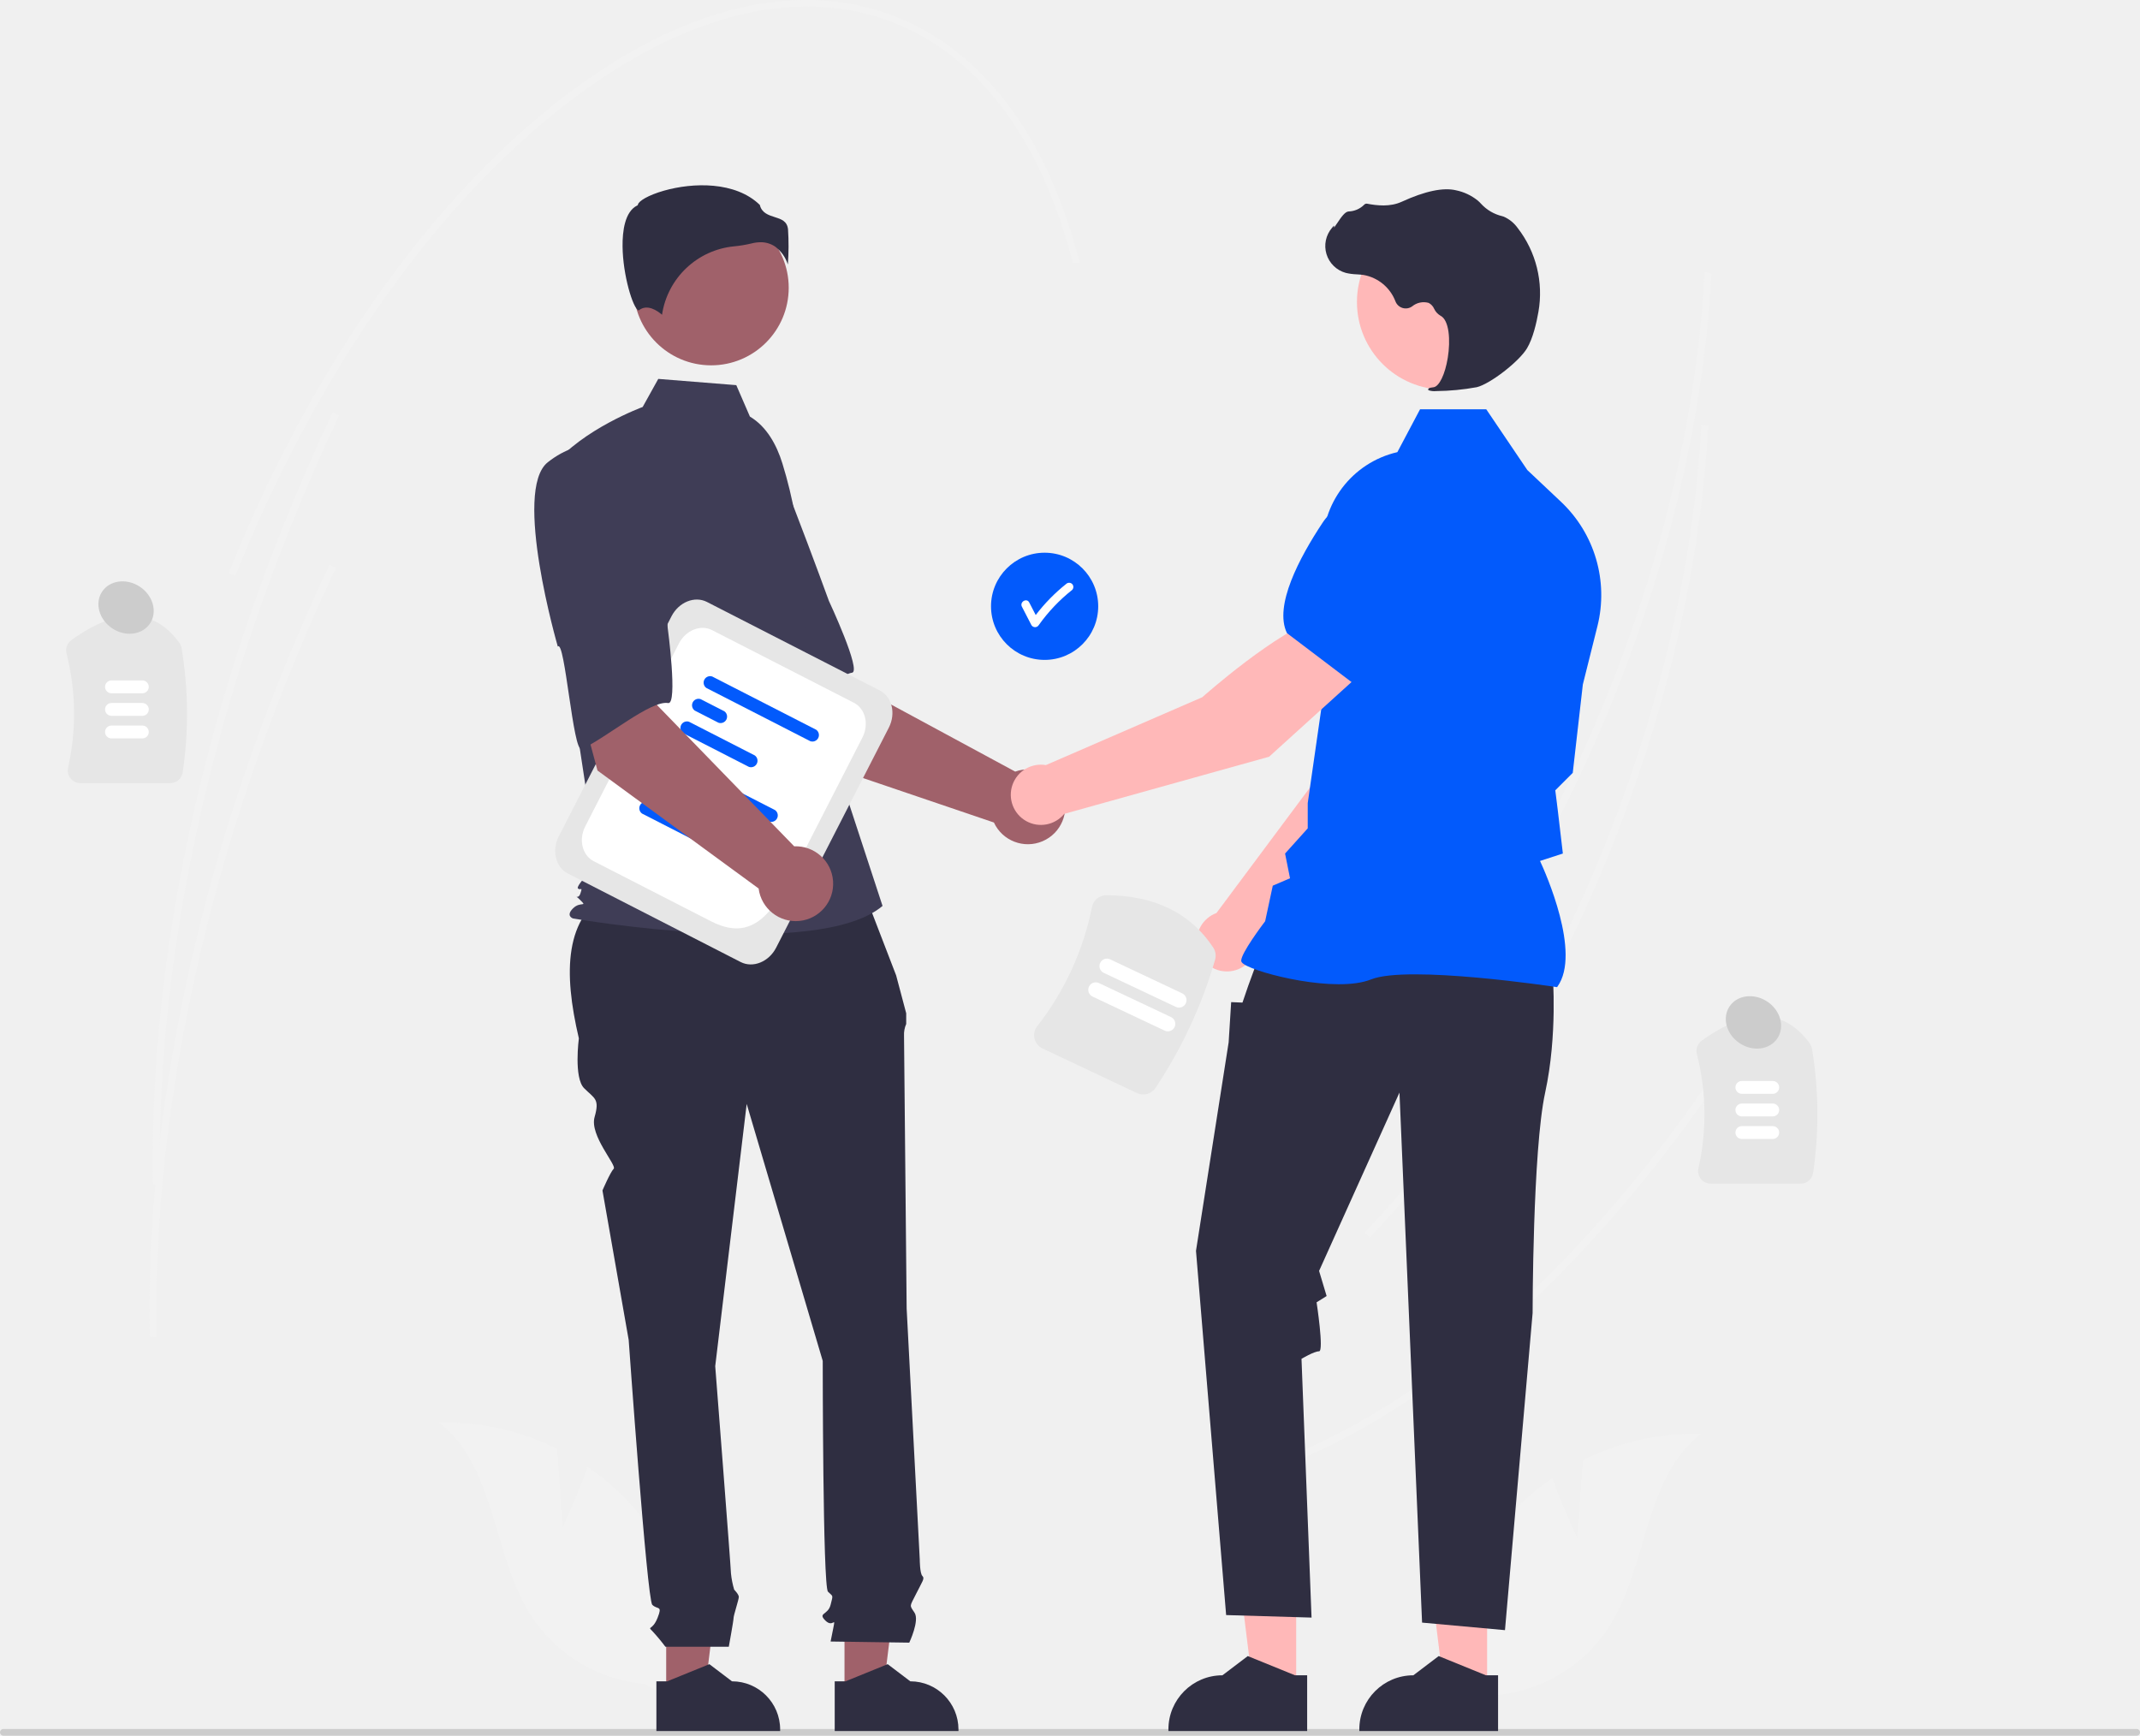
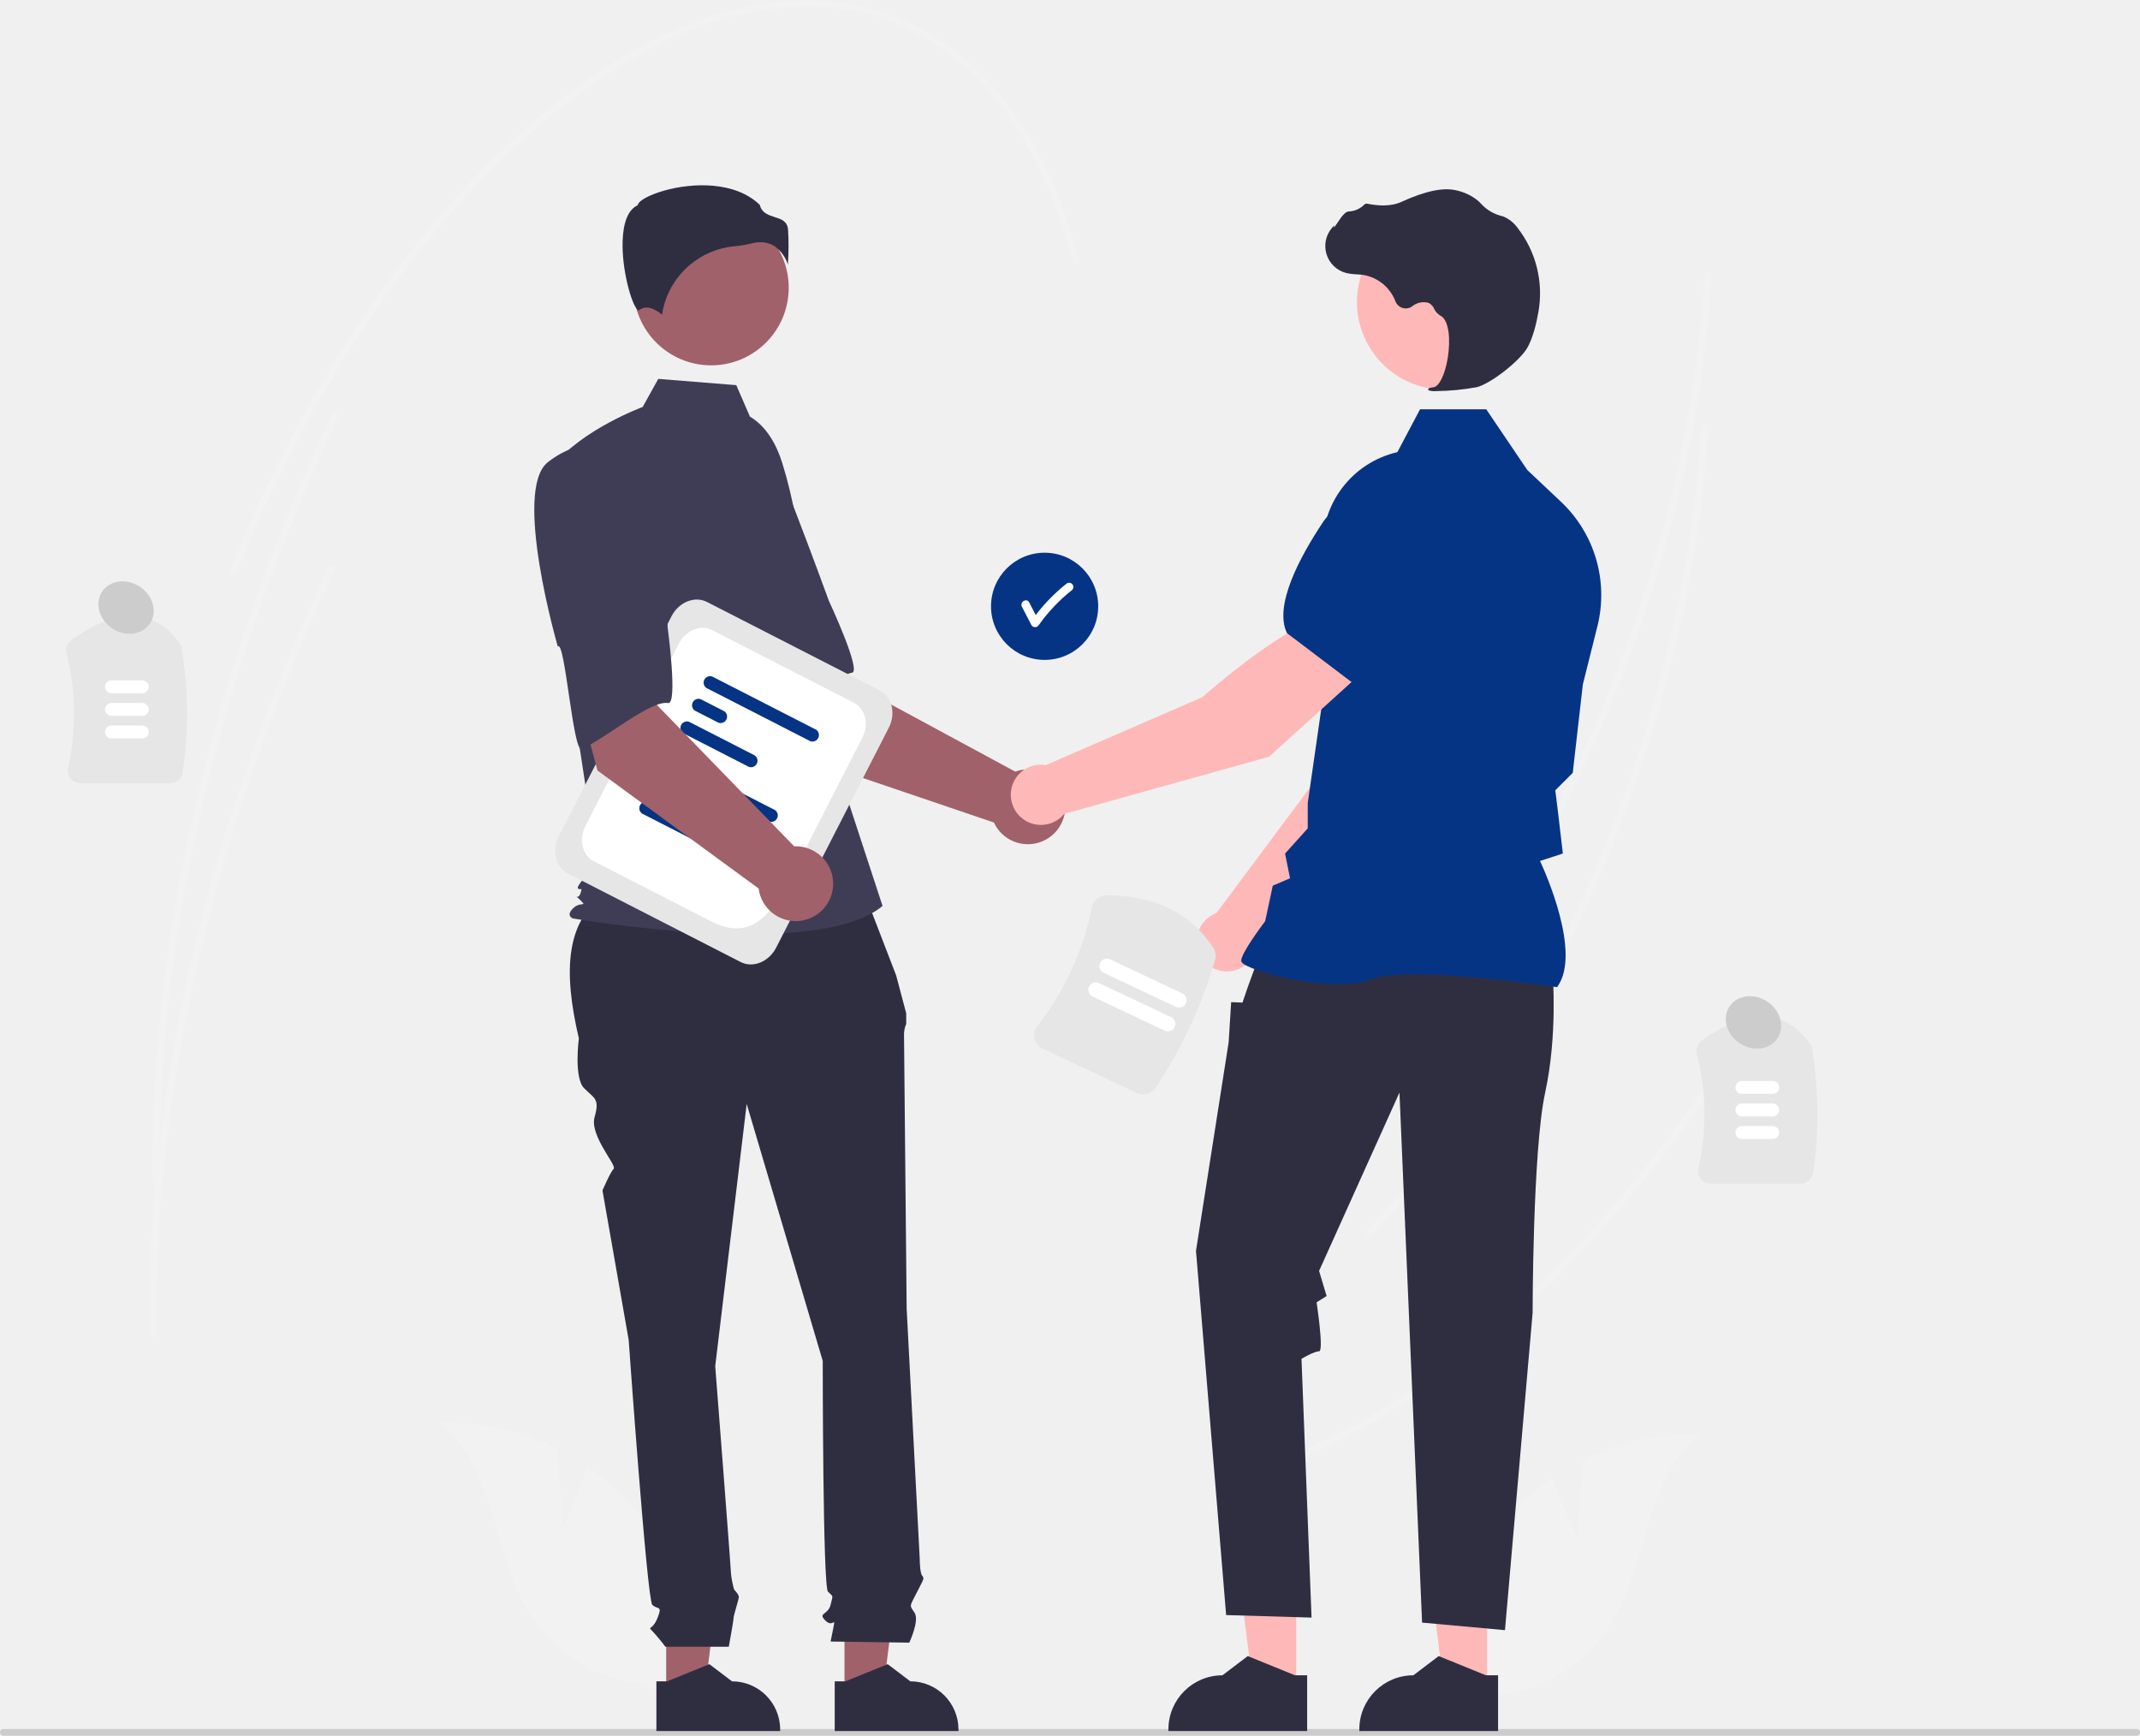
<svg xmlns="http://www.w3.org/2000/svg" data-name="Layer 1" width="758.67" height="615.326" viewBox="0 0 758.67 615.326">
  <path d="M826.33,254.42c-3.941,43.423-15.169,89.211-32.778,133.39-21.775,54.633-51.526,102.754-86.037,139.159l-1.915-1.67c34.344-36.231,63.959-84.139,85.643-138.546,19.597-49.167,31.254-100.332,33.724-147.942l2.447.41Q827.027,246.764,826.33,254.42Z" transform="translate(-220.665 -142.3368)" fill="#f2f2f2" />
  <path d="M842.027,506.615c-48.472,77.116-107.28,132.216-165.59,155.148l-1.18-2.163C733.164,636.826,791.627,582.009,839.878,505.245Z" transform="translate(-220.665 -142.3368)" fill="#f2f2f2" />
  <path d="M825.154,308.484c-3.941,43.423-15.169,89.211-32.778,133.39C770.601,496.506,740.85,544.627,706.34,581.033l-1.915-1.67c34.344-36.231,63.959-84.139,85.643-138.546,19.597-49.167,31.254-100.332,33.724-147.942l2.447.41Q825.85,300.827,825.154,308.484Z" transform="translate(-220.665 -142.3368)" fill="#f2f2f2" />
  <path d="M280.991,419.965H249.187a4.501,4.501,0,0,1-3.535-1.703,4.408,4.408,0,0,1-.863-3.746,86.49,86.49,0,0,0-.555-40.536,4.509,4.509,0,0,1,1.75-4.738c16.354-11.762,29.232-11.42,38.279,1.016a4.519,4.519,0,0,1,.791,1.91,141.54,141.54,0,0,1,.396,43.925A4.491,4.491,0,0,1,280.991,419.965Z" transform="translate(-220.665 -142.3368)" fill="#e6e6e6" />
  <path d="M271.131,388.116H260.19a2.281,2.281,0,0,1,0-4.562h10.941a2.281,2.281,0,0,1,0,4.562Z" transform="translate(-220.665 -142.3368)" fill="#fff" />
  <path d="M271.131,396.116H260.19a2.281,2.281,0,0,1,0-4.562h10.941a2.281,2.281,0,0,1,0,4.562Z" transform="translate(-220.665 -142.3368)" fill="#fff" />
  <path d="M271.131,404.116H260.19a2.281,2.281,0,0,1,0-4.562h10.941a2.281,2.281,0,0,1,0,4.562Z" transform="translate(-220.665 -142.3368)" fill="#fff" />
  <path d="M858.991,561.965H827.187a4.501,4.501,0,0,1-3.535-1.703,4.408,4.408,0,0,1-.863-3.746,86.49,86.49,0,0,0-.555-40.536,4.509,4.509,0,0,1,1.75-4.738c16.354-11.762,29.232-11.42,38.279,1.016a4.519,4.519,0,0,1,.791,1.91,141.54,141.54,0,0,1,.396,43.925A4.491,4.491,0,0,1,858.991,561.965Z" transform="translate(-220.665 -142.3368)" fill="#e6e6e6" />
  <path d="M849.131,530.116H838.19a2.281,2.281,0,0,1,0-4.562h10.941a2.281,2.281,0,0,1,0,4.562Z" transform="translate(-220.665 -142.3368)" fill="#fff" />
  <path d="M849.131,538.116H838.19a2.281,2.281,0,0,1,0-4.562h10.941a2.281,2.281,0,0,1,0,4.562Z" transform="translate(-220.665 -142.3368)" fill="#fff" />
  <path d="M849.131,546.116H838.19a2.281,2.281,0,0,1,0-4.562h10.941a2.281,2.281,0,0,1,0,4.562Z" transform="translate(-220.665 -142.3368)" fill="#fff" />
  <path d="M979.335,756.473a1.186,1.186,0,0,1-1.19,1.19H221.855a1.19,1.19,0,0,1,0-2.38h756.29A1.187,1.187,0,0,1,979.335,756.473Z" transform="translate(-220.665 -142.3368)" fill="#ccc" />
  <path d="M420.168,683.613,418.185,656.024a89.244,89.244,0,0,0-41.899-9.396c20.432,15.793,18.795,47.358,32.945,68.96a53.681,53.681,0,0,0,40.028,23.722L466.263,749.092a89.952,89.952,0,0,0-20.944-72.346A86.888,86.888,0,0,0,428.951,662.351C425.234,673.022,420.168,683.613,420.168,683.613Z" transform="translate(-220.665 -142.3368)" fill="#f2f2f2" />
  <path d="M779.832,687.613l1.984-27.589a89.244,89.244,0,0,1,41.899-9.396c-20.432,15.793-18.795,47.358-32.945,68.96a53.681,53.681,0,0,1-40.028,23.722L733.737,753.092a89.952,89.952,0,0,1,20.944-72.346A86.888,86.888,0,0,1,771.049,666.351C774.766,677.022,779.832,687.613,779.832,687.613Z" transform="translate(-220.665 -142.3368)" fill="#f2f2f2" />
-   <circle cx="370.335" cy="214.942" r="19" fill="#025afc" />
+   <circle cx="370.335" cy="214.942" r="19" fill="#063484" />
  <path d="M600.753,349.361a1.537,1.537,0,0,0-2.121,0,62.934,62.934,0,0,0-10.782,11.013q-1.152-2.23-2.305-4.459c-.887-1.716-3.476-.2-2.59,1.514q1.685,3.261,3.371,6.522a1.518,1.518,0,0,0,2.59,0,60.748,60.748,0,0,1,11.837-12.469A1.509,1.509,0,0,0,600.753,349.361Z" transform="translate(-220.665 -142.3368)" fill="#fff" />
  <path d="M505.985,411.156,477.333,366.161l33.178-17.768,8.708,34.33,61.355,33.155a13.266,13.266,0,1,1-7.55,18.048Z" transform="translate(-220.665 -142.3368)" fill="#a0616a" />
  <path d="M456.4,312.193c-9.002,13.218,22.99,61.263,22.99,61.263,1.559-3.359,16.457,34.366,18.952,32.138,7.092-6.334,18.194-23.976,24.365-24.763,3.529-.45-8.185-25.478-8.185-25.478s-5.354-14.779-12.618-33.659a33.903,33.903,0,0,0-24.626-21.535S465.403,298.975,456.4,312.193Z" transform="translate(-220.665 -142.3368)" fill="#3f3d56" />
  <polygon points="236.175 600.491 249.782 600.49 256.255 548.005 236.172 548.006 236.175 600.491" fill="#a0616a" />
  <path d="M453.368,738.385l3.83-0,14.953-6.081,8.014,6.08h.001a17.078,17.078,0,0,1,17.077,17.077v.555l-43.875.002Z" transform="translate(-220.665 -142.3368)" fill="#2f2e41" />
  <polygon points="299.391 600.491 312.998 600.49 319.472 548.005 299.389 548.006 299.391 600.491" fill="#a0616a" />
  <path d="M516.585,738.385l3.83-0,14.953-6.081,8.014,6.08h.001a17.078,17.078,0,0,1,17.077,17.077v.555l-43.875.002Z" transform="translate(-220.665 -142.3368)" fill="#2f2e41" />
  <path d="M525.946,455.889l-88.507,2.213c-16.809,9.13-17.065,28.891-11.557,52.352,0,0-1.859,13.945,1.859,17.663s5.578,3.719,3.719,10.226,7.964,17.136,6.771,18.33-3.982,7.701-3.982,7.701l9.297,52.99s6.508,92.036,8.367,93.895,3.719,0,1.859,4.648-3.719,2.789-1.859,4.648a68.471,68.471,0,0,1,4.648,5.578h22.476s1.695-9.297,1.695-10.226,1.859-6.508,1.859-7.437-1.643-2.573-1.643-2.573a30.585,30.585,0,0,1-1.146-5.794c0-1.859-5.578-73.443-5.578-73.443L485.38,533.695l26.96,91.106s0,79.95,1.859,81.81,1.859.93.93,4.648-4.648,2.789-1.859,5.578,3.719-1.859,2.789,2.789l-.93,4.648,27.89.399s3.719-7.836,1.859-10.625-1.748-2.028.521-6.592,3.198-5.494,2.268-6.423-.93-5.874-.93-5.874l-4.648-88.951s-.93-93.895-.93-96.684a9.273,9.273,0,0,1,.772-4.182V501.556l-3.561-13.414Z" transform="translate(-220.665 -142.3368)" fill="#2f2e41" />
  <circle cx="252.113" cy="102.015" r="27.5" fill="#a0616a" />
  <path d="M486.528,290.027c5.924,3.522,9.468,9.993,11.503,16.579a157.109,157.109,0,0,1,6.751,37.537l2.149,38.141,26.613,81.214c-23.064,19.516-109.759,4.435-109.759,4.435s-2.661-.887,0-3.548,5.252-.304,2.591-2.965-.827.304.06-2.358,0-.887-.887-1.774,6.867-8.871,6.867-8.871L425.319,401.8l-8.871-94.031c10.645-13.306,32.054-21.15,32.054-21.15l5.532-9.957,27.659,2.213Z" transform="translate(-220.665 -142.3368)" fill="#3f3d56" />
  <path d="M495.448,229.742a12.744,12.744,0,0,1,4.527,6.36A89.513,89.513,0,0,0,500.034,223.623c-.324-2.92-2.38-3.577-4.761-4.338-2.15-.688-4.581-1.464-5.236-4.299-8.644-8.409-23.692-7.985-33.991-5.052-5.667,1.614-8.927,3.688-9.219,4.903l-.06.25-.23.115c-4.368,2.184-5.218,9.081-5.162,14.482.106,10.176,3.62,21.733,5.599,22.672.105.05.131.03.177-.008h0c2.98-2.382,6.616.181,8.214,1.574A28.601,28.601,0,0,1,480.974,229.662a44.879,44.879,0,0,0,6.172-1.035,12.995,12.995,0,0,1,3.153-.414A8.974,8.974,0,0,1,495.448,229.742Z" transform="translate(-220.665 -142.3368)" fill="#2f2e41" />
  <path d="M666.162,477.801l52.899-53.718,13.937-42.963-22.428-9.072c-11.11,11.207-22.547,45.515-22.547,45.515l-36.106,48.458c-.288.107-.576.22-.859.354A10.687,10.687,0,1,0,666.162,477.801Z" transform="translate(-220.665 -142.3368)" fill="#ffb8b8" />
-   <path d="M704.453,376.963l28.363,8.205.106-.02c10.426-2.024,18.673-19.35,23.755-33.529a19.596,19.596,0,0,0-10.615-24.558h0a19.639,19.639,0,0,0-20.495,3.125L711.425,342.363Z" transform="translate(-220.665 -142.3368)" fill="#025afc" />
+   <path d="M704.453,376.963l28.363,8.205.106-.02c10.426-2.024,18.673-19.35,23.755-33.529a19.596,19.596,0,0,0-10.615-24.558h0a19.639,19.639,0,0,0-20.495,3.125L711.425,342.363Z" transform="translate(-220.665 -142.3368)" fill="#063484" />
  <polygon points="459.521 598.895 444.267 598.894 437.011 540.059 459.523 540.06 459.521 598.895" fill="#ffb8b8" />
  <path d="M684.077,736.251l-4.293-0-16.762-6.817-8.984,6.816h-.001a19.145,19.145,0,0,0-19.144,19.144v.622l49.184.002Z" transform="translate(-220.665 -142.3368)" fill="#2f2e41" />
  <polygon points="527.204 598.895 511.95 598.894 504.694 540.059 527.207 540.06 527.204 598.895" fill="#ffb8b8" />
  <path d="M751.76,736.251l-4.293-0-16.762-6.817-8.984,6.816H721.719a19.145,19.145,0,0,0-19.144,19.144v.622l49.184.002Z" transform="translate(-220.665 -142.3368)" fill="#2f2e41" />
  <path d="M771.128,487.806s1.781,21.374-2.672,41.857-4.453,78.17-4.453,78.17l-9.796,112.411-29.389-2.672-8.015-187.91-28.498,63.23,2.672,8.906-3.559,2.226s2.668,17.366.887,17.366-6.234,2.672-6.234,2.672l3.562,91.728-30.279-.891L644.667,585.769,656.245,511.852l.891-14.249,4.008.165,2.041-5.953,3.748-10.242Z" transform="translate(-220.665 -142.3368)" fill="#2f2e41" />
-   <path d="M772.667,492.296l.159-.223c8.477-11.868-4.272-40.386-6.195-44.52l8.099-2.628L772.906,429.422l-.864-6.911,6.19-6.19.017-.154,3.562-31.17,5.179-20.703a45.452,45.452,0,0,0-12.901-44.048l-11.972-11.288-14.55-21.529h-23.463l-8.045,15.196a34.199,34.199,0,0,0-26.46,34.916l1.823,39.855-7.138,49.623-.004,8.98-8.033,8.927,1.754,8.77-6.114,2.62-2.7,12.597c-1.117,1.474-8.491,11.306-8.491,13.994,0,.404.298.794.937,1.226,5.025,3.403,32.8,10.34,45.092,5.421,13.094-5.236,65.145,2.619,65.67,2.699Z" transform="translate(-220.665 -142.3368)" fill="#025afc" />
+   <path d="M772.667,492.296l.159-.223c8.477-11.868-4.272-40.386-6.195-44.52l8.099-2.628L772.906,429.422l-.864-6.911,6.19-6.19.017-.154,3.562-31.17,5.179-20.703a45.452,45.452,0,0,0-12.901-44.048l-11.972-11.288-14.55-21.529h-23.463l-8.045,15.196a34.199,34.199,0,0,0-26.46,34.916l1.823,39.855-7.138,49.623-.004,8.98-8.033,8.927,1.754,8.77-6.114,2.62-2.7,12.597c-1.117,1.474-8.491,11.306-8.491,13.994,0,.404.298.794.937,1.226,5.025,3.403,32.8,10.34,45.092,5.421,13.094-5.236,65.145,2.619,65.67,2.699Z" transform="translate(-220.665 -142.3368)" fill="#063484" />
  <circle cx="512.141" cy="107.068" r="31.074" fill="#ffb8b8" />
  <path d="M729.829,280.982a84.513,84.513,0,0,0,14.346-1.375c4.687-1.08,15.027-9.076,17.846-13.799h0c2.094-3.51,3.35-8.938,4.036-12.874a37.779,37.779,0,0,0-7.379-29.811,11.936,11.936,0,0,0-4.926-3.989c-.174-.063-.354-.118-.534-.165a14.727,14.727,0,0,1-7.44-4.342,12.145,12.145,0,0,0-1.25-1.221,18.14,18.14,0,0,0-7.664-3.604c-4.529-1.088-11.006.275-19.253,4.054-4.143,1.899-8.742,1.369-12.286.695a1.154,1.154,0,0,0-1.076.4,8.144,8.144,0,0,1-5.476,2.349c-1.258.088-2.535,1.866-4.074,4.182-.349.526-.757,1.139-1.052,1.514l-.059-.703-.692.804a9.883,9.883,0,0,0,4.876,15.981,19.273,19.273,0,0,0,3.891.517c.795.051,1.617.103,2.407.22a14.9,14.9,0,0,1,11.318,9.38,3.897,3.897,0,0,0,5.928,1.739,6.438,6.438,0,0,1,5.837-1.219,4.274,4.274,0,0,1,1.944,2.093,5.57,5.57,0,0,0,2.176,2.41c3.235,1.564,3.644,8.85,2.654,14.959-.954,5.888-3.03,10.184-5.047,10.445-1.553.201-1.729.317-1.834.595l-.094.249.181.226A6.364,6.364,0,0,0,729.829,280.982Z" transform="translate(-220.665 -142.3368)" fill="#2f2e41" />
  <path d="M704.048,380.286,689.111,361.254c-15.215,4.19-42.211,28.253-42.211,28.253l-55.442,24.059a10.681,10.681,0,1,0,6.489,17.307l72.627-20.262Z" transform="translate(-220.665 -142.3368)" fill="#ffb8b8" />
-   <path d="M700.468,384.637l23.568-26.273,1.309-18.616a19.641,19.641,0,0,0-9.747-18.298h0a19.595,19.595,0,0,0-26.032,6.171c-8.328,12.551-17.286,29.52-12.677,39.087l.047.097Z" transform="translate(-220.665 -142.3368)" fill="#025afc" />
+   <path d="M700.468,384.637l23.568-26.273,1.309-18.616a19.641,19.641,0,0,0-9.747-18.298h0a19.595,19.595,0,0,0-26.032,6.171c-8.328,12.551-17.286,29.52-12.677,39.087l.047.097Z" transform="translate(-220.665 -142.3368)" fill="#063484" />
  <path d="M483.244,483.387,421.99,452.015c-4.357-2.231-5.8-8.15-3.217-13.194L458.712,360.838c2.583-5.044,8.229-7.332,12.586-5.1l61.254,31.371c4.357,2.231,5.8,8.15,3.217,13.194l-39.939,77.984C493.248,483.33,487.601,485.618,483.244,483.387Z" transform="translate(-220.665 -142.3368)" fill="#e6e6e6" />
  <path d="M472.778,468.965l-41.617-21.314c-4.081-2.09-5.433-7.633-3.013-12.357l33.181-64.788c2.419-4.724,7.707-6.866,11.788-4.776l50.265,25.743c4.081,2.09,5.432,7.633,3.013,12.356l-18.026,35.196C497.593,460.066,490.955,478.274,472.778,468.965Z" transform="translate(-220.665 -142.3368)" fill="#fff" />
-   <path d="M493.355,433.585l-36.861-18.878a2.305,2.305,0,0,1,2.08-4.06l36.861,18.878a2.305,2.305,0,0,1-2.08,4.06Z" transform="translate(-220.665 -142.3368)" fill="#025afc" />
-   <path d="M460.797,427.037l-8.412-4.308a2.306,2.306,0,0,1,2.08-4.061l8.412,4.308a2.306,2.306,0,0,1-2.08,4.061Z" transform="translate(-220.665 -142.3368)" fill="#025afc" />
-   <path d="M471.587,442.69,448.276,430.751a2.306,2.306,0,0,1,2.08-4.061l23.311,11.939a2.306,2.306,0,0,1-2.08,4.061Z" transform="translate(-220.665 -142.3368)" fill="#025afc" />
-   <path d="M507.942,405.103l-36.861-18.878a2.305,2.305,0,0,1,2.08-4.06l36.861,18.878a2.305,2.305,0,0,1-2.08,4.06Z" transform="translate(-220.665 -142.3368)" fill="#025afc" />
-   <path d="M475.384,398.555l-8.412-4.308a2.306,2.306,0,0,1,2.08-4.061l8.412,4.308a2.306,2.306,0,0,1-2.08,4.061Z" transform="translate(-220.665 -142.3368)" fill="#025afc" />
-   <path d="M486.174,414.208,462.863,402.269a2.306,2.306,0,0,1,2.08-4.061l23.311,11.939a2.306,2.306,0,0,1-2.08,4.061Z" transform="translate(-220.665 -142.3368)" fill="#025afc" />
+   <path d="M493.355,433.585l-36.861-18.878a2.305,2.305,0,0,1,2.08-4.06l36.861,18.878a2.305,2.305,0,0,1-2.08,4.06Z" transform="translate(-220.665 -142.3368)" fill="#063484" />
+   <path d="M460.797,427.037l-8.412-4.308a2.306,2.306,0,0,1,2.08-4.061l8.412,4.308a2.306,2.306,0,0,1-2.08,4.061Z" transform="translate(-220.665 -142.3368)" fill="#063484" />
+   <path d="M471.587,442.69,448.276,430.751a2.306,2.306,0,0,1,2.08-4.061l23.311,11.939a2.306,2.306,0,0,1-2.08,4.061Z" transform="translate(-220.665 -142.3368)" fill="#063484" />
+   <path d="M507.942,405.103l-36.861-18.878a2.305,2.305,0,0,1,2.08-4.06l36.861,18.878a2.305,2.305,0,0,1-2.08,4.06Z" transform="translate(-220.665 -142.3368)" fill="#063484" />
+   <path d="M475.384,398.555l-8.412-4.308a2.306,2.306,0,0,1,2.08-4.061l8.412,4.308a2.306,2.306,0,0,1-2.08,4.061Z" transform="translate(-220.665 -142.3368)" fill="#063484" />
+   <path d="M486.174,414.208,462.863,402.269a2.306,2.306,0,0,1,2.08-4.061l23.311,11.939a2.306,2.306,0,0,1-2.08,4.061Z" transform="translate(-220.665 -142.3368)" fill="#063484" />
  <path d="M432.485,415.494l-13.838-51.517,36.979-7L453.638,392.338l48.588,50.03a13.266,13.266,0,1,1-12.615,14.953Z" transform="translate(-220.665 -142.3368)" fill="#a0616a" />
  <path d="M414.863,306.216c-12.552,9.909,3.559,65.338,3.559,65.338,2.494-2.737,5.393,37.72,8.442,36.342,8.665-3.915,24.547-17.416,30.67-16.316,3.502.629-.167-26.76-.167-26.76s-.675-15.705-1.943-35.894a33.903,33.903,0,0,0-17.034-27.93S427.415,296.306,414.863,306.216Z" transform="translate(-220.665 -142.3368)" fill="#3f3d56" />
  <path d="M623.719,529.841l-33.426-15.784a5.231,5.231,0,0,1-2.87-3.544,5.124,5.124,0,0,1,.952-4.365,100.58,100.58,0,0,0,19.413-42.254,5.197,5.197,0,0,1,5.092-4.19c17.048.058,29.789,6.283,37.868,18.499a5.261,5.261,0,0,1,.688,4.376,164.527,164.527,0,0,1-21.108,45.407A5.22,5.22,0,0,1,623.719,529.841Z" transform="translate(-220.665 -142.3368)" fill="#e6e6e6" />
  <path d="M633.552,507.703,607.994,495.634a2.651,2.651,0,1,1,2.264-4.795l25.558,12.069a2.651,2.651,0,1,1-2.264,4.795Z" transform="translate(-220.665 -142.3368)" fill="#fff" />
  <path d="M637.522,499.295,611.964,487.226a2.651,2.651,0,0,1,2.264-4.795l25.558,12.069a2.651,2.651,0,0,1-2.264,4.795Z" transform="translate(-220.665 -142.3368)" fill="#fff" />
  <path d="M603.371,235.352l-2.379.261c-10.607-41.684-31.168-70.563-59.462-83.514-35.968-16.463-80.443-5.408-125.234,31.13-45.018,36.724-84.872,94.733-112.217,163.343l-2.308-1.056c27.466-68.909,67.523-127.198,112.794-164.127,45.498-37.115,90.881-48.252,127.79-31.357C571.459,163.353,592.558,192.857,603.371,235.352Z" transform="translate(-220.665 -142.3368)" fill="#f2f2f2" />
  <path d="M340.897,289.64c-6.222,13.107-12.139,26.685-17.589,40.358-31.361,78.682-47.253,159.038-45.954,232.383l-2.451-.262c-1.3-73.619,14.638-154.251,46.097-233.178,5.465-13.711,11.4-27.328,17.64-40.472Z" transform="translate(-220.665 -142.3368)" fill="#f2f2f2" />
  <path d="M339.721,343.704c-6.222,13.107-12.139,26.685-17.589,40.358-31.361,78.682-47.253,159.038-45.954,232.383l-2.451-.262c-1.3-73.619,14.638-154.251,46.097-233.178,5.465-13.711,11.4-27.328,17.64-40.472Z" transform="translate(-220.665 -142.3368)" fill="#f2f2f2" />
  <ellipse cx="265.356" cy="357.719" rx="8.857" ry="10.195" transform="translate(-400.121 238.1651) rotate(-56.36398)" fill="#ccc" />
  <ellipse cx="842.298" cy="504.788" rx="8.857" ry="10.195" transform="translate(-265.2016 784.1168) rotate(-56.36398)" fill="#ccc" />
</svg>
